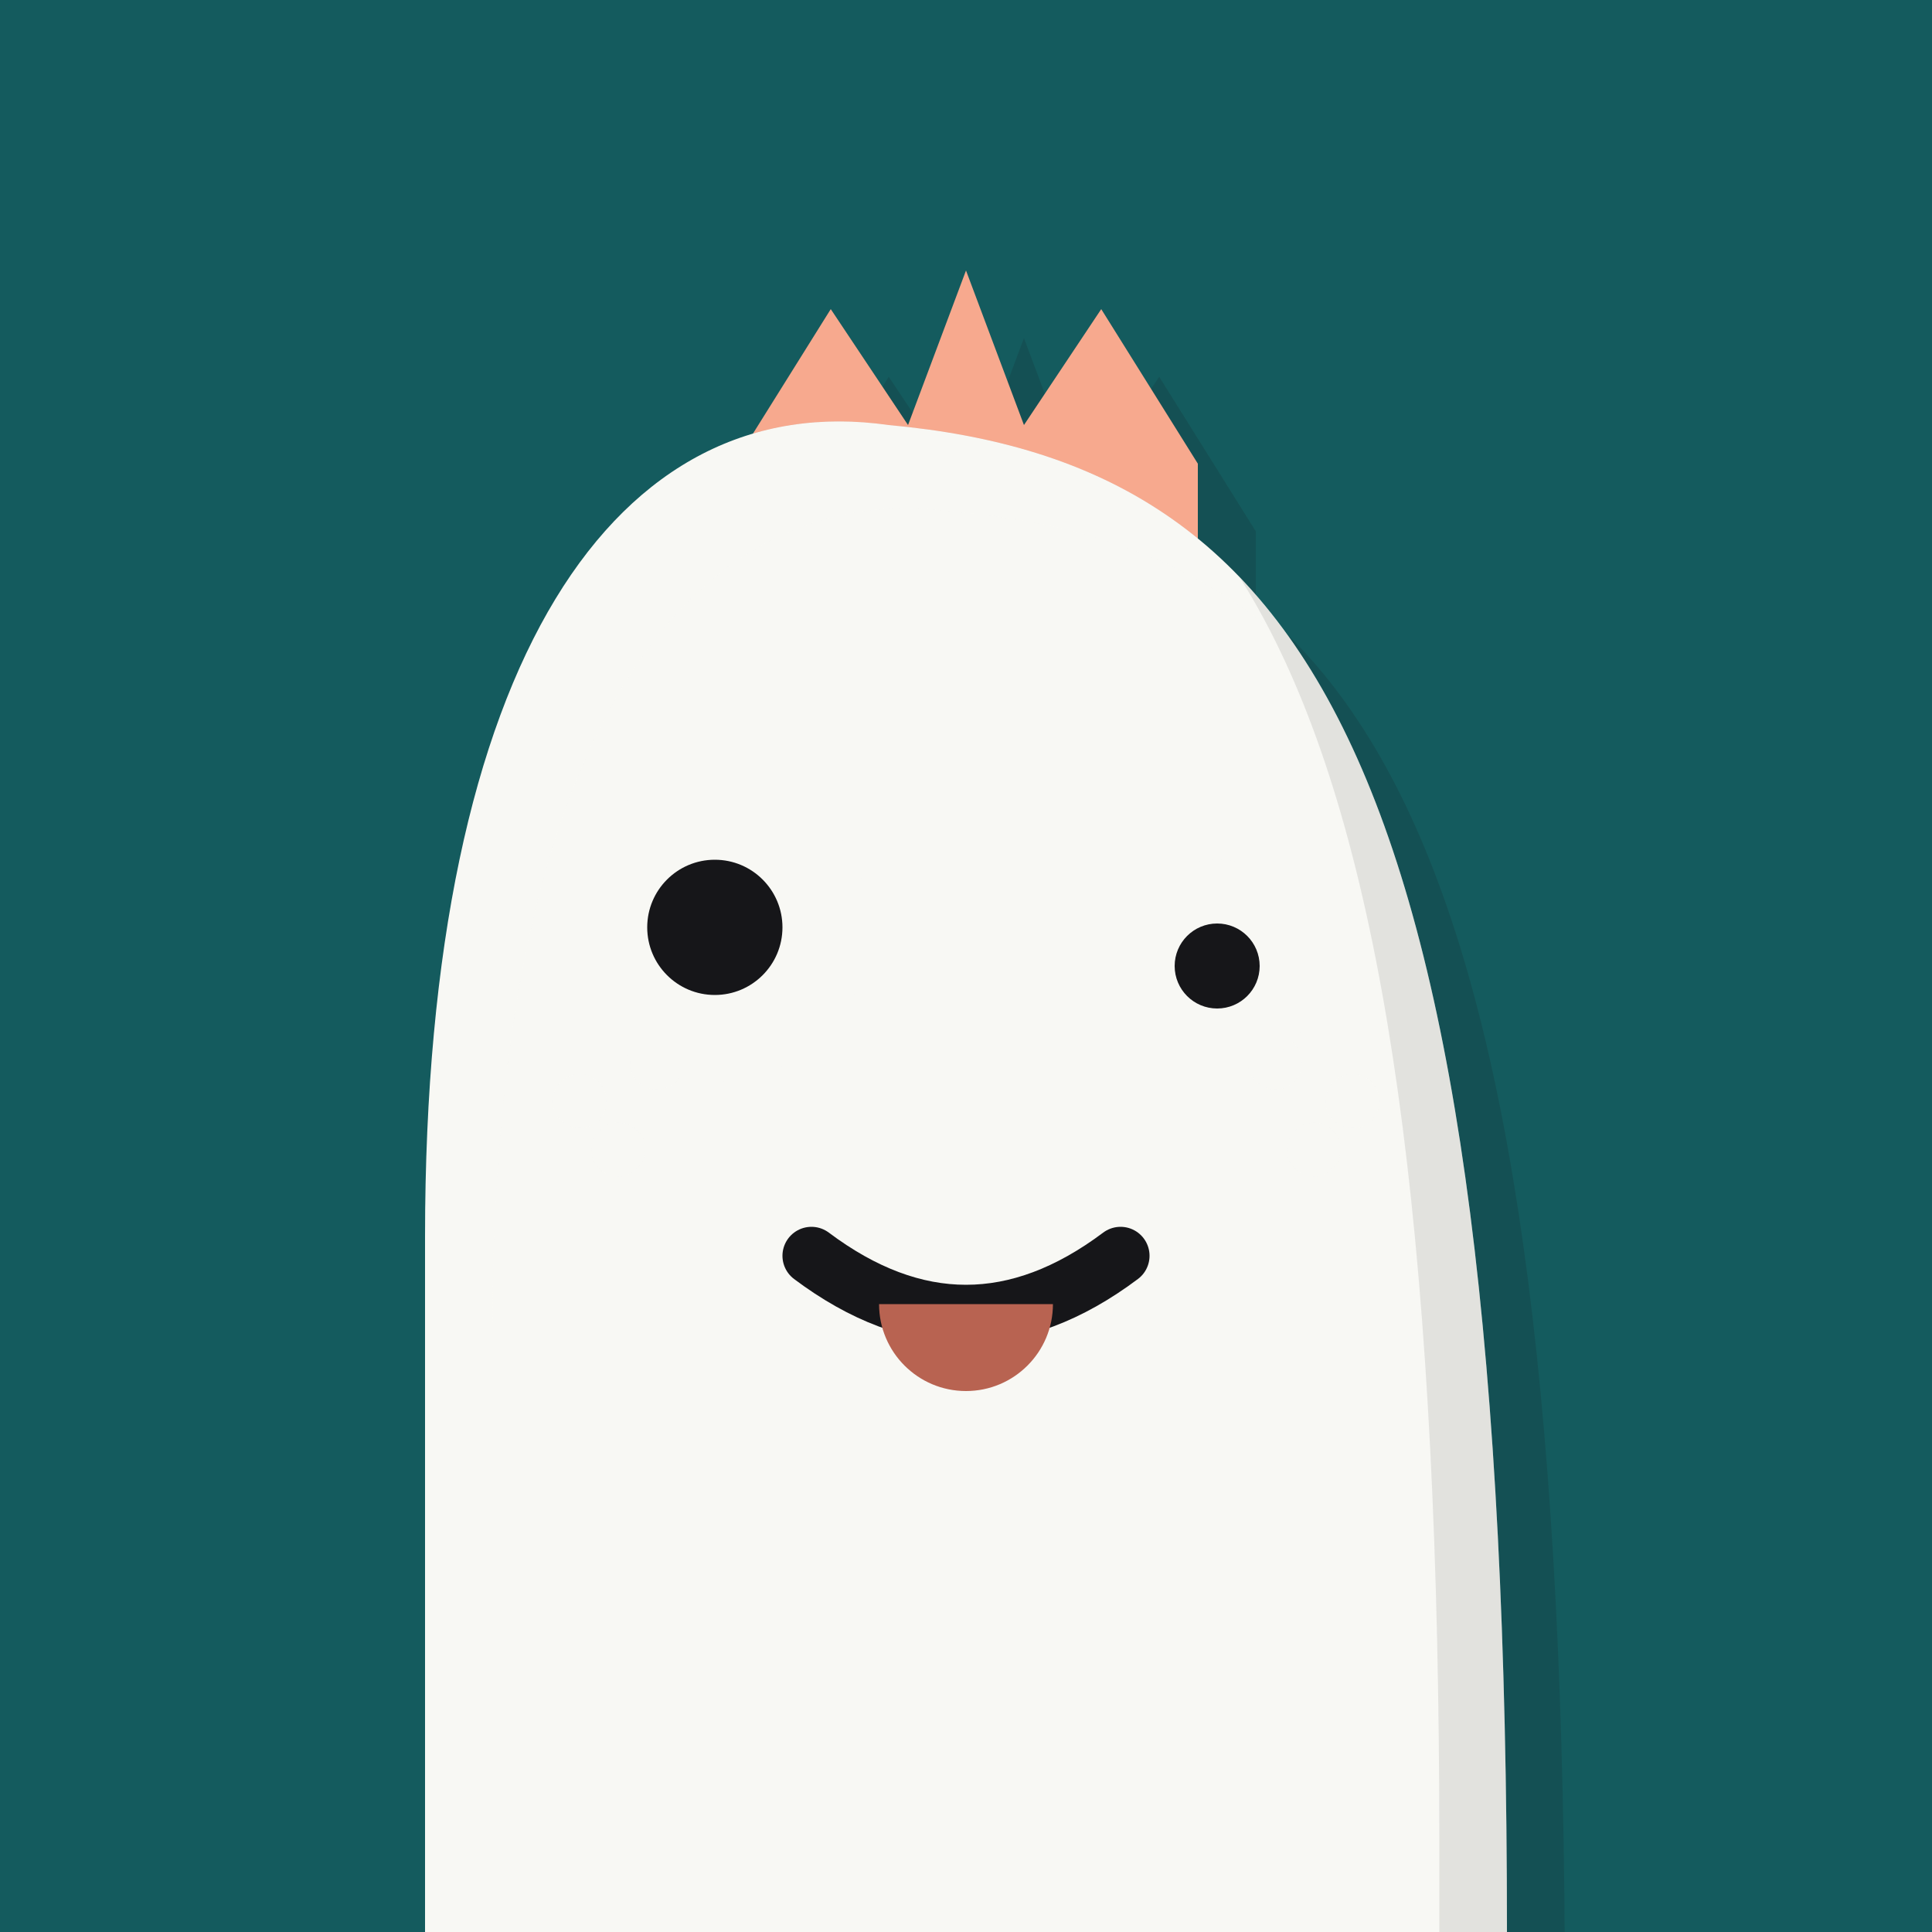
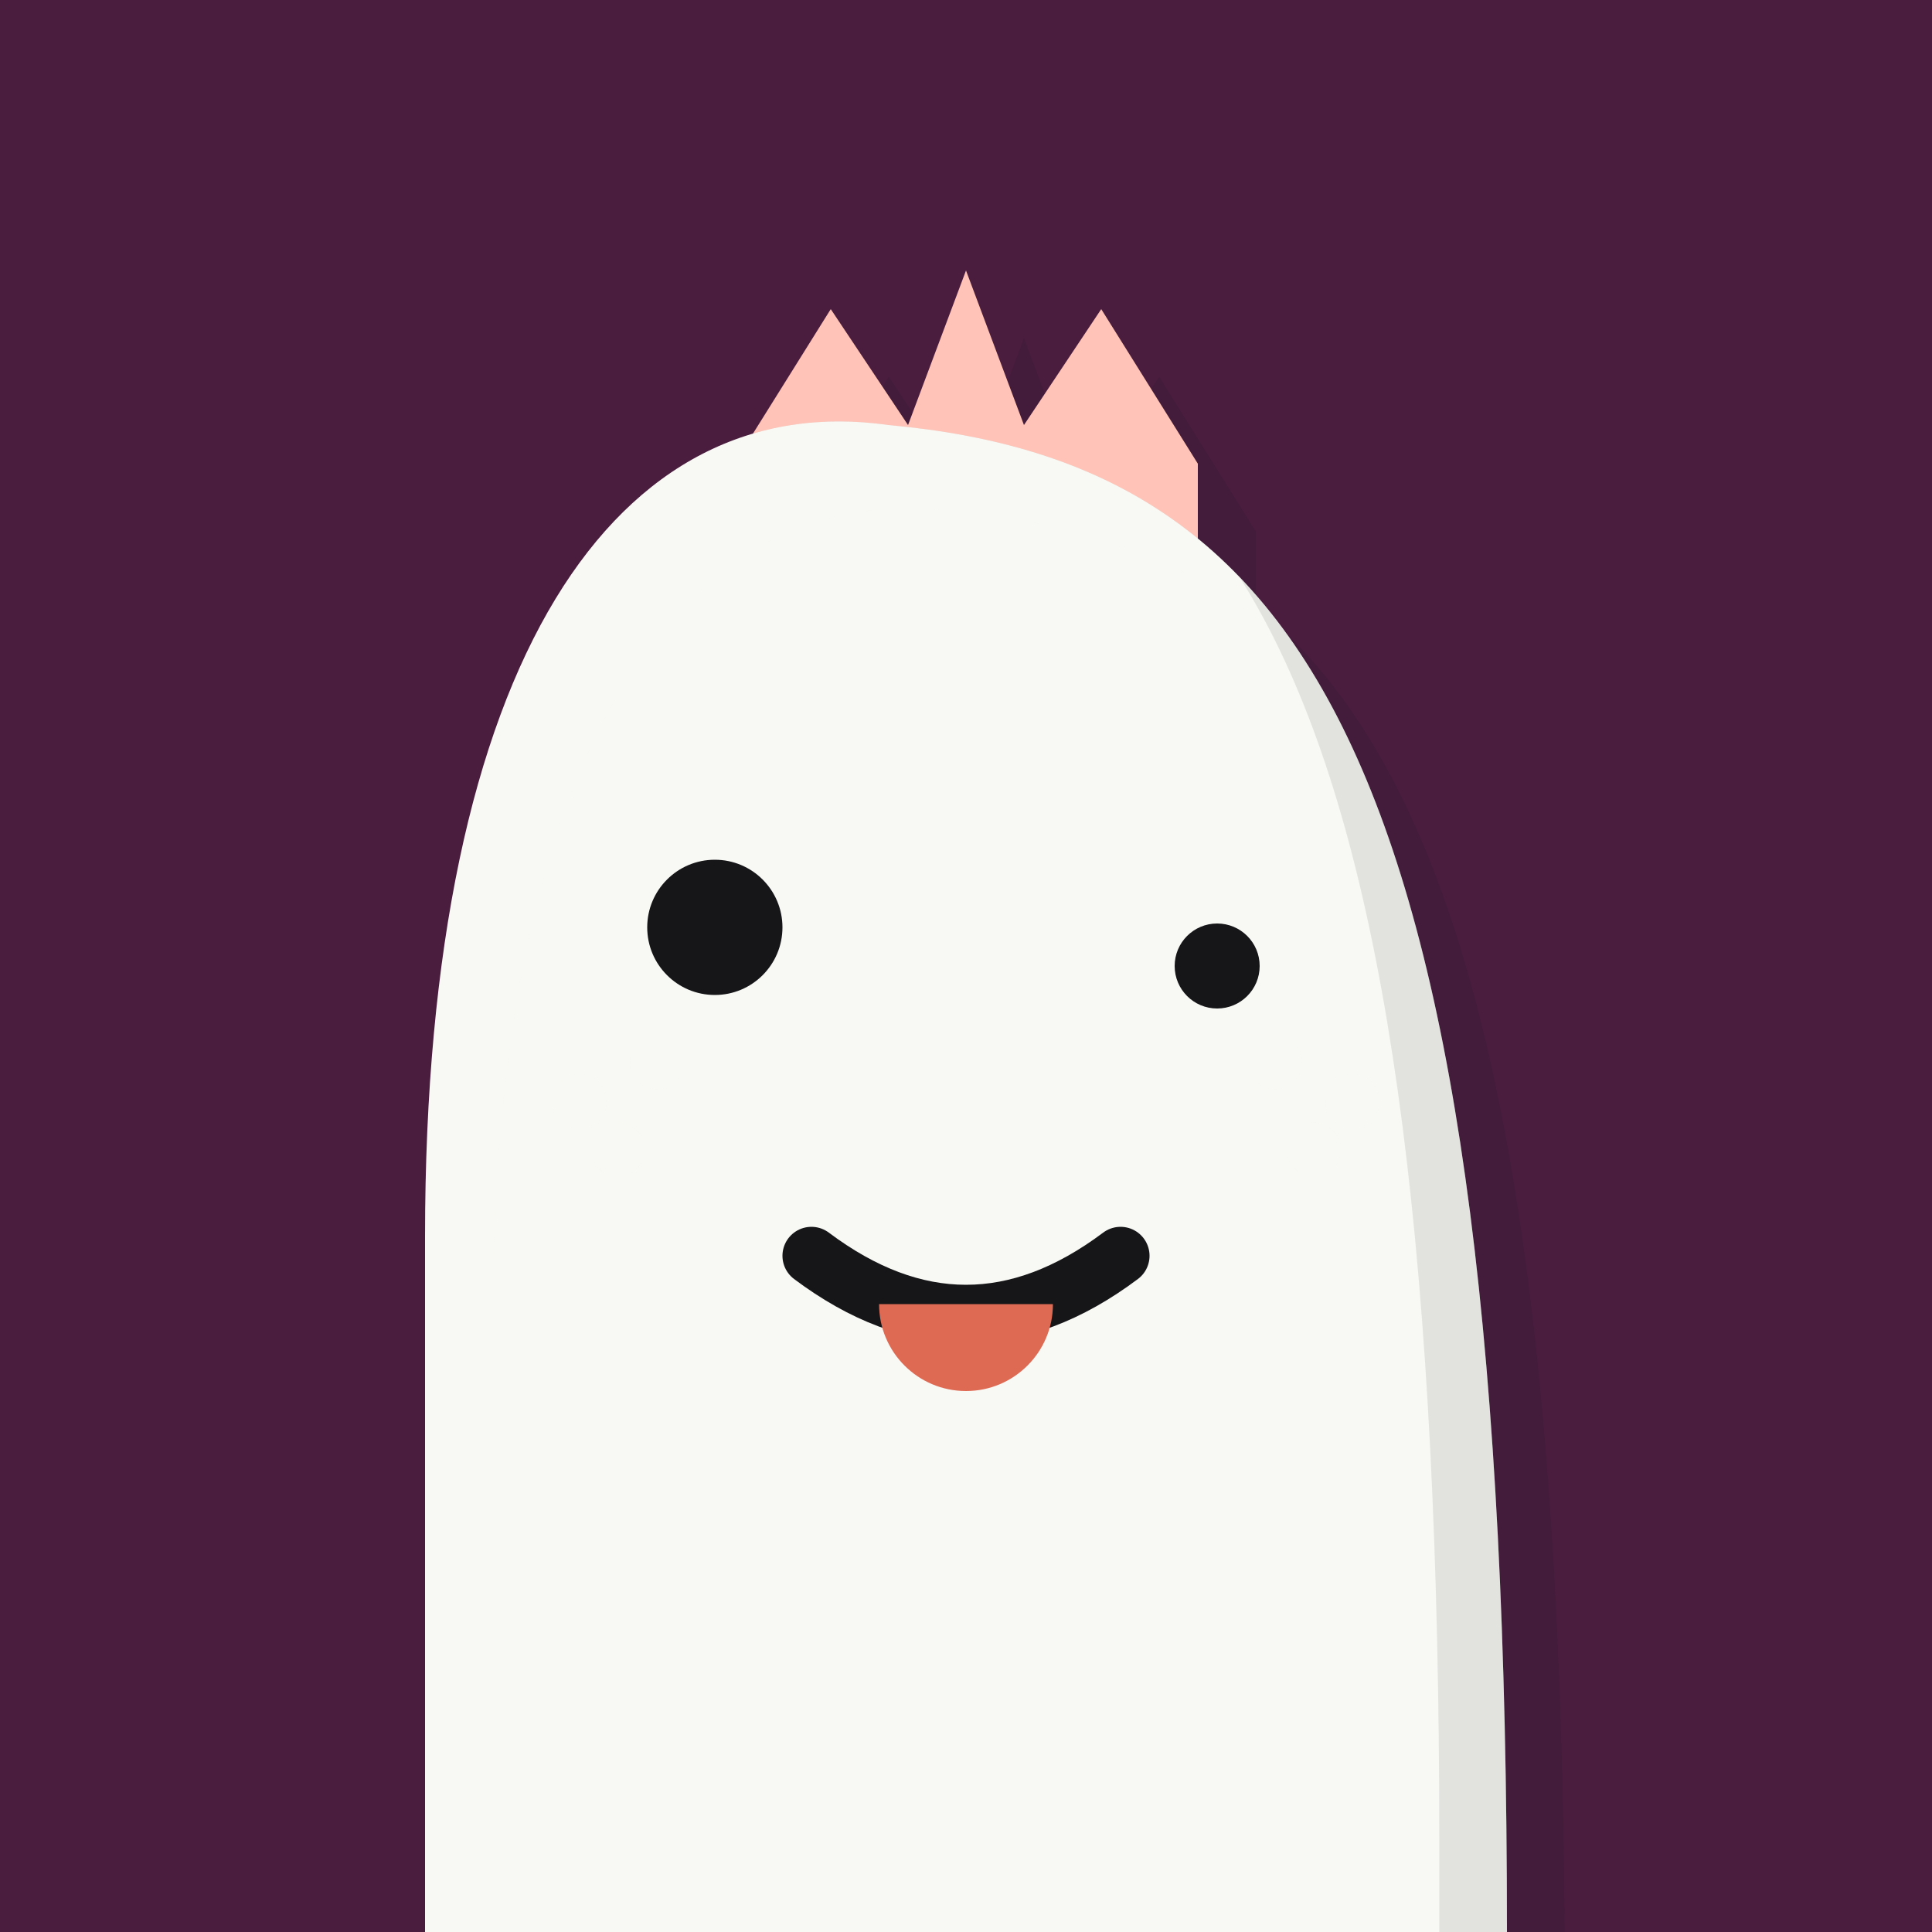
<svg xmlns="http://www.w3.org/2000/svg" viewBox="0 0 100 100" fill="none" shape-rendering="auto" aria-hidden="true">
  <defs>
    <g id="top-crown-401d171f">
      <g opacity=".15" transform="translate(-23 -6.5)">
        <path d="M38 50V32l5-8 4 6 3-8 3 8 4-6 5 8v18Z" fill="#161619" />
      </g>
-       <path d="M12 40V22l5-8 4 6 3-8 3 8 4-6 5 8v18Z" fill="#f7a98e" />
+       <path d="M12 40V22l5-8 4 6 3-8 3 8 4-6 5 8v18Z" fill="#ffc4b7" />
    </g>
    <clipPath id="dbcrb-tilt">
      <path d="M22 106V64c0-30 10-44 24-42 22 2 32 18 32 78v6Z" />
    </clipPath>
    <g id="body-tilt-401d171f">
      <g class="dbcr-t">
        <use transform="translate(26 2)" href="#top-crown-401d171f" />
      </g>
      <path d="M25 109.5v-42c0-30 10-44 24-42 22 2 32 18 32 78v6Z" fill="#161619" opacity=".15" />
      <path d="M22 106V64c0-30 10-44 24-42 22 2 32 18 32 78v6Z" fill="#f8f8f4" />
      <g clip-path="url(#dbcrb-tilt)">
        <path d="M22 106V64c0-30 10-44 24-42 22 2 32 18 32 78v6Zm3.5 4.5v-42c0-30 10-44 24-42 22 2 32 18 32 78v6Z" fill="#f8f8f4" opacity=".16" fill-rule="evenodd" />
        <path d="M22 106V64c0-30 10-44 24-42 22 2 32 18 32 78v6Zm-3.5-4.5v-42c0-30 10-44 24-42 22 2 32 18 32 78v6Z" fill="#161619" opacity=".1" fill-rule="evenodd" />
      </g>
    </g>
    <g id="cheeks-freckles-401d171f">
      <circle cx="2" cy="4" r="1.4" fill="#f8f8f4" opacity=".35" />
      <circle cx="6" cy="2" r="1.4" fill="#f8f8f4" opacity=".35" />
      <circle cx="4" cy="6.5" r="1.4" fill="#f8f8f4" opacity=".35" />
      <circle cx="42" cy="4" r="1.4" fill="#f8f8f4" opacity=".35" />
      <circle cx="38" cy="2" r="1.4" fill="#f8f8f4" opacity=".35" />
      <circle cx="40" cy="6.5" r="1.4" fill="#f8f8f4" opacity=".35" />
    </g>
    <g id="eyes-uneven-401d171f">
      <g class="dbcr-eb">
        <circle cx="10" cy="12" r="8" fill="#f8f8f4" />
        <circle cx="10" cy="12" r="3.5" fill="#161619" />
      </g>
      <g class="dbcr-eb">
        <circle cx="36" cy="14" r="5.5" fill="#f8f8f4" />
        <circle cx="36" cy="14" r="2.2" fill="#161619" />
      </g>
    </g>
    <g id="mouth-tongue-401d171f">
      <path d="M6 5q8 6 16 0" stroke="#161619" stroke-width="3" stroke-linecap="round" stroke-linejoin="round" />
-       <path d="M9.5 7.5a4.5 4.5 0 0 0 9 0Z" fill="#b86351" />
+       <path d="M9.5 7.5a4.5 4.5 0 0 0 9 0Z" fill="#de6a54" />
    </g>
    <g id="animation-none-401d171f" />
    <clipPath id="clip-401d171f">
      <rect width="100" height="100" rx="0" ry="0" />
    </clipPath>
  </defs>
  <g clip-path="url(#clip-401d171f)">
-     <rect width="100" height="100" fill="#145b5e" />
+     <rect width="100" height="100" fill="#4a1d3f" />
    <g class="dbcr-c">
      <use href="#body-tilt-401d171f" />
      <use transform="translate(28 53)" href="#cheeks-freckles-401d171f" />
      <use transform="translate(27 36)" href="#eyes-uneven-401d171f" />
      <use transform="translate(36 60)" href="#mouth-tongue-401d171f" />
    </g>
    <use href="#animation-none-401d171f" />
  </g>
</svg>
